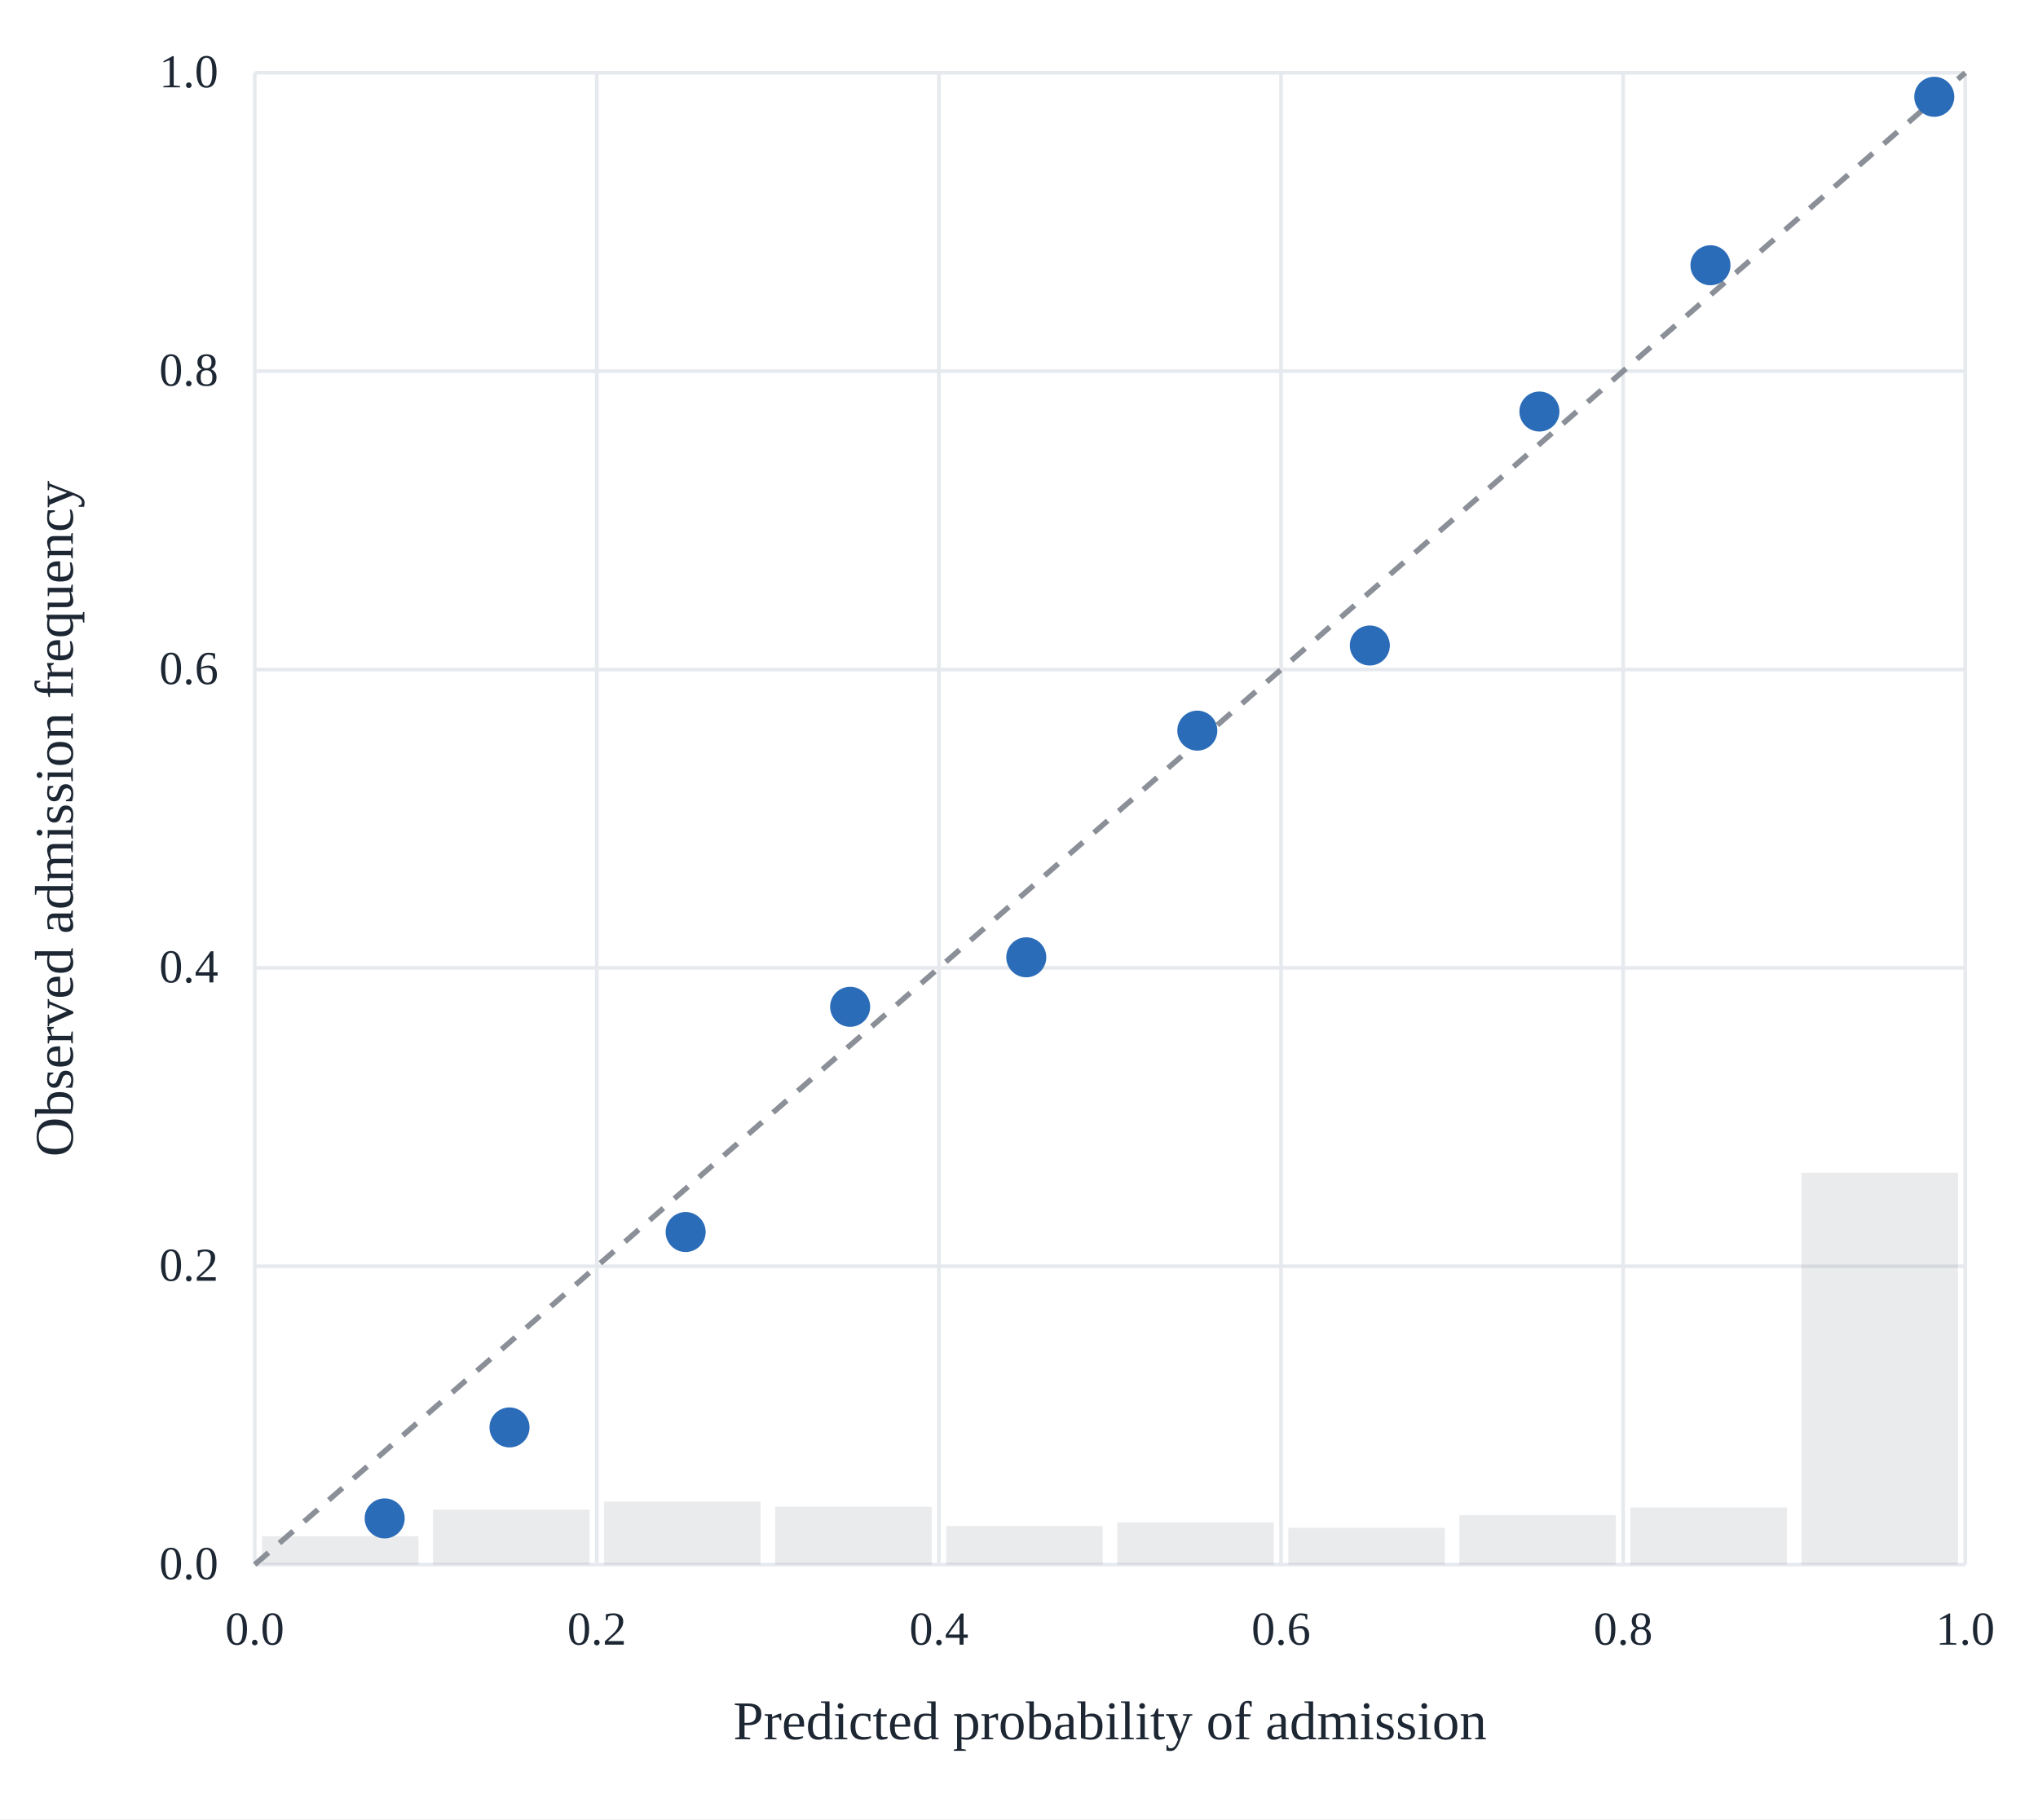
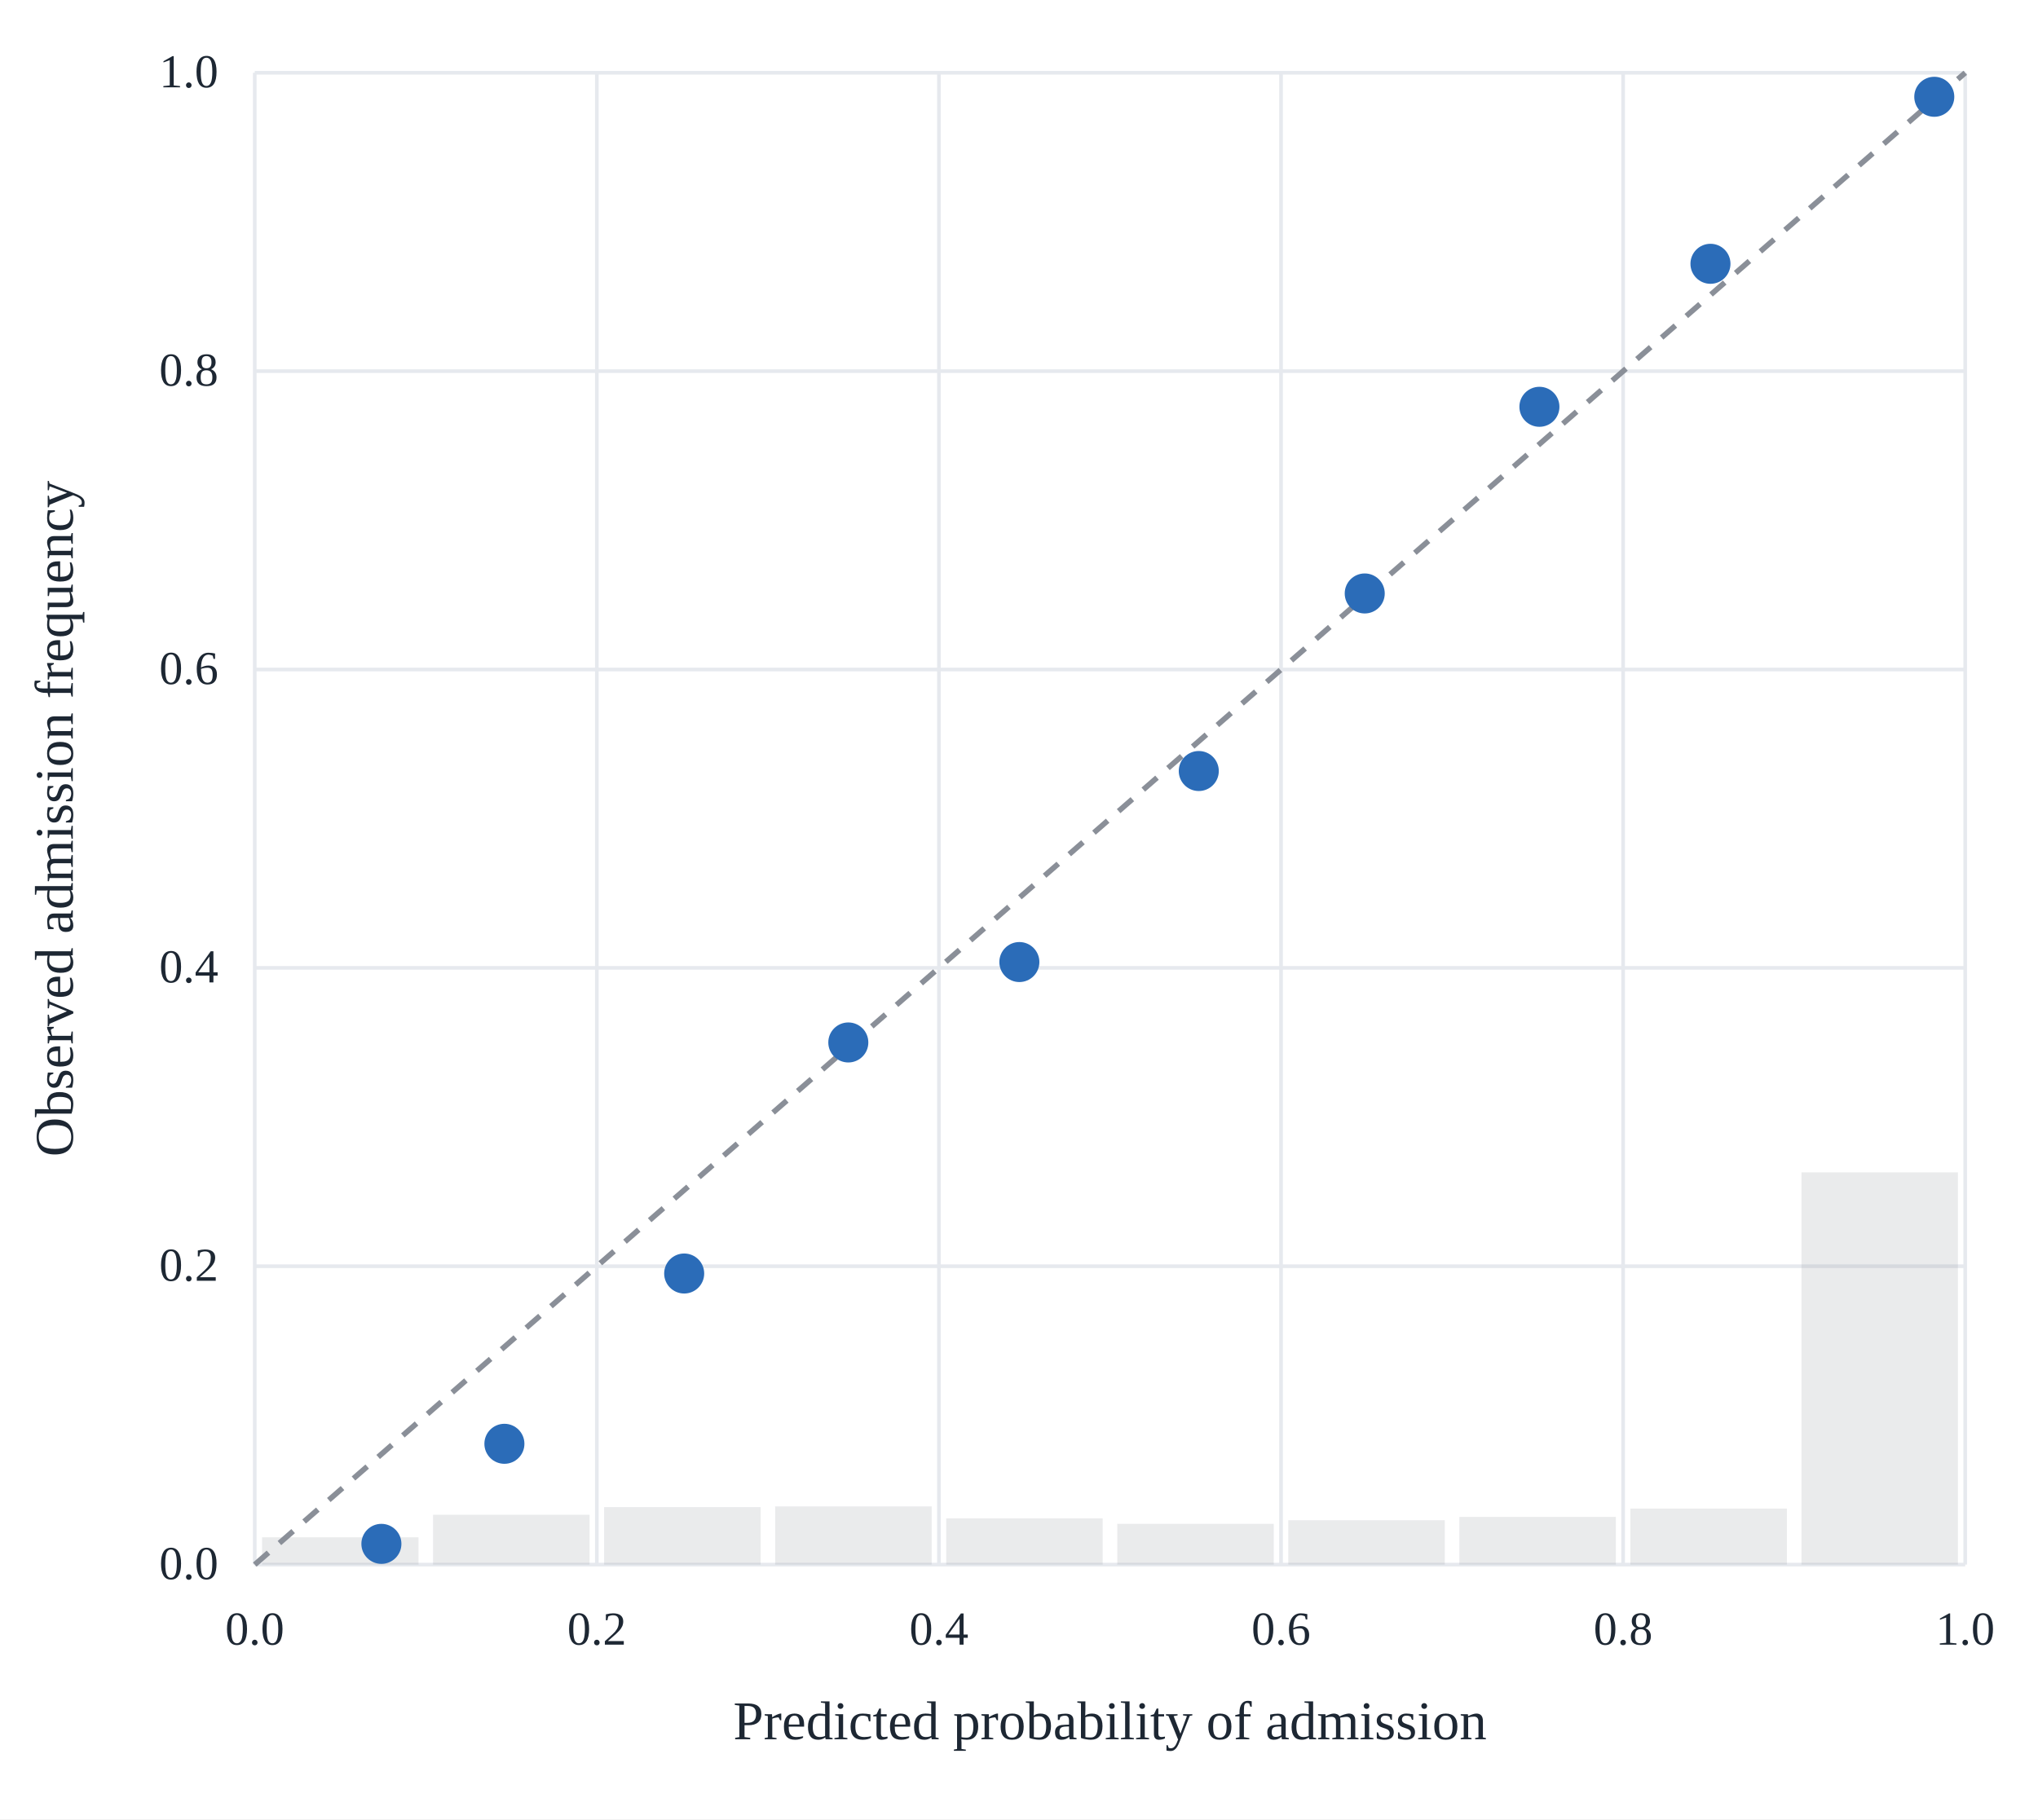
<svg xmlns="http://www.w3.org/2000/svg" viewBox="0 0 560 500" role="img" aria-label="Reliability diagram of the held-out admission probability">
  <rect width="560" height="500" fill="white" />
  <line x1="70.0" y1="430.0" x2="70.0" y2="20.0" stroke="#e6e9ee" stroke-width="1" />
  <line x1="70.0" y1="430.0" x2="540.0" y2="430.0" stroke="#e6e9ee" stroke-width="1" />
  <text x="70.0" y="452" font-family="Georgia, &quot;Times New Roman&quot;, serif" font-size="13" fill="#1d2733" text-anchor="middle">0.0</text>
  <text x="60" y="434.0" font-family="Georgia, &quot;Times New Roman&quot;, serif" font-size="13" fill="#1d2733" text-anchor="end">0.0</text>
  <line x1="164.0" y1="430.0" x2="164.0" y2="20.0" stroke="#e6e9ee" stroke-width="1" />
  <line x1="70.0" y1="348.0" x2="540.0" y2="348.0" stroke="#e6e9ee" stroke-width="1" />
  <text x="164.0" y="452" font-family="Georgia, &quot;Times New Roman&quot;, serif" font-size="13" fill="#1d2733" text-anchor="middle">0.2</text>
  <text x="60" y="352.0" font-family="Georgia, &quot;Times New Roman&quot;, serif" font-size="13" fill="#1d2733" text-anchor="end">0.2</text>
  <line x1="258.0" y1="430.0" x2="258.0" y2="20.0" stroke="#e6e9ee" stroke-width="1" />
  <line x1="70.0" y1="266.0" x2="540.0" y2="266.0" stroke="#e6e9ee" stroke-width="1" />
  <text x="258.0" y="452" font-family="Georgia, &quot;Times New Roman&quot;, serif" font-size="13" fill="#1d2733" text-anchor="middle">0.4</text>
  <text x="60" y="270.0" font-family="Georgia, &quot;Times New Roman&quot;, serif" font-size="13" fill="#1d2733" text-anchor="end">0.4</text>
  <line x1="352.0" y1="430.0" x2="352.0" y2="20.0" stroke="#e6e9ee" stroke-width="1" />
  <line x1="70.0" y1="184.0" x2="540.0" y2="184.0" stroke="#e6e9ee" stroke-width="1" />
  <text x="352.0" y="452" font-family="Georgia, &quot;Times New Roman&quot;, serif" font-size="13" fill="#1d2733" text-anchor="middle">0.6</text>
  <text x="60" y="188.0" font-family="Georgia, &quot;Times New Roman&quot;, serif" font-size="13" fill="#1d2733" text-anchor="end">0.6</text>
  <line x1="446.0" y1="430.0" x2="446.0" y2="20.0" stroke="#e6e9ee" stroke-width="1" />
  <line x1="70.0" y1="102.0" x2="540.0" y2="102.0" stroke="#e6e9ee" stroke-width="1" />
  <text x="446.0" y="452" font-family="Georgia, &quot;Times New Roman&quot;, serif" font-size="13" fill="#1d2733" text-anchor="middle">0.8</text>
  <text x="60" y="106.0" font-family="Georgia, &quot;Times New Roman&quot;, serif" font-size="13" fill="#1d2733" text-anchor="end">0.8</text>
  <line x1="540.0" y1="430.0" x2="540.0" y2="20.0" stroke="#e6e9ee" stroke-width="1" />
  <line x1="70.0" y1="20.0" x2="540.0" y2="20.0" stroke="#e6e9ee" stroke-width="1" />
  <text x="540.0" y="452" font-family="Georgia, &quot;Times New Roman&quot;, serif" font-size="13" fill="#1d2733" text-anchor="middle">1.0</text>
  <text x="60" y="24.0" font-family="Georgia, &quot;Times New Roman&quot;, serif" font-size="13" fill="#1d2733" text-anchor="end">1.0</text>
-   <rect x="72.0" y="422.2" width="43.0" height="7.8" fill="#8a8f98" opacity="0.18" />
-   <rect x="119.0" y="414.9" width="43.0" height="15.1" fill="#8a8f98" opacity="0.18" />
-   <rect x="166.0" y="412.7" width="43.0" height="17.3" fill="#8a8f98" opacity="0.18" />
-   <rect x="213.0" y="414.1" width="43.0" height="15.9" fill="#8a8f98" opacity="0.18" />
-   <rect x="260.0" y="419.4" width="43.0" height="10.6" fill="#8a8f98" opacity="0.18" />
-   <rect x="307.0" y="418.4" width="43.0" height="11.6" fill="#8a8f98" opacity="0.18" />
-   <rect x="354.0" y="419.9" width="43.0" height="10.1" fill="#8a8f98" opacity="0.18" />
-   <rect x="401.0" y="416.4" width="43.0" height="13.6" fill="#8a8f98" opacity="0.18" />
-   <rect x="448.0" y="414.3" width="43.0" height="15.7" fill="#8a8f98" opacity="0.18" />
-   <rect x="495.0" y="322.3" width="43.0" height="107.7" fill="#8a8f98" opacity="0.18" />
+   <rect x="72.0" y="422.5" width="43.0" height="7.5" fill="#8a8f98" opacity="0.18" />
+   <rect x="119.0" y="416.3" width="43.0" height="13.7" fill="#8a8f98" opacity="0.18" />
+   <rect x="166.0" y="414.2" width="43.0" height="15.8" fill="#8a8f98" opacity="0.18" />
+   <rect x="213.0" y="414.0" width="43.0" height="16.0" fill="#8a8f98" opacity="0.18" />
+   <rect x="260.0" y="417.3" width="43.0" height="12.7" fill="#8a8f98" opacity="0.18" />
+   <rect x="307.0" y="418.8" width="43.0" height="11.2" fill="#8a8f98" opacity="0.18" />
+   <rect x="354.0" y="417.8" width="43.0" height="12.2" fill="#8a8f98" opacity="0.18" />
+   <rect x="401.0" y="416.9" width="43.0" height="13.1" fill="#8a8f98" opacity="0.18" />
+   <rect x="448.0" y="414.6" width="43.0" height="15.4" fill="#8a8f98" opacity="0.18" />
+   <rect x="495.0" y="322.2" width="43.0" height="107.8" fill="#8a8f98" opacity="0.18" />
  <line x1="70.0" y1="430.0" x2="540.0" y2="20.0" stroke="#8a8f98" stroke-width="1.5" stroke-dasharray="5 4" />
-   <circle cx="105.7" cy="417.3" r="5.5" fill="#2b6cb8" />
-   <circle cx="140.0" cy="392.3" r="5.5" fill="#2b6cb8" />
-   <circle cx="188.4" cy="338.6" r="5.5" fill="#2b6cb8" />
-   <circle cx="233.6" cy="276.7" r="5.5" fill="#2b6cb8" />
-   <circle cx="282.0" cy="263.1" r="5.5" fill="#2b6cb8" />
-   <circle cx="329.0" cy="200.8" r="5.5" fill="#2b6cb8" />
-   <circle cx="376.4" cy="177.4" r="5.5" fill="#2b6cb8" />
-   <circle cx="423.0" cy="113.1" r="5.5" fill="#2b6cb8" />
-   <circle cx="470.0" cy="72.9" r="5.5" fill="#2b6cb8" />
+   <circle cx="104.8" cy="424.3" r="5.5" fill="#2b6cb8" />
+   <circle cx="138.6" cy="396.8" r="5.5" fill="#2b6cb8" />
+   <circle cx="188.0" cy="350.0" r="5.5" fill="#2b6cb8" />
+   <circle cx="233.1" cy="286.5" r="5.5" fill="#2b6cb8" />
+   <circle cx="280.1" cy="264.4" r="5.5" fill="#2b6cb8" />
+   <circle cx="329.4" cy="211.9" r="5.5" fill="#2b6cb8" />
+   <circle cx="375.0" cy="163.1" r="5.5" fill="#2b6cb8" />
+   <circle cx="423.0" cy="111.8" r="5.5" fill="#2b6cb8" />
+   <circle cx="470.0" cy="72.5" r="5.5" fill="#2b6cb8" />
  <circle cx="531.5" cy="26.6" r="5.5" fill="#2b6cb8" />
  <text x="305.0" y="478" font-family="Georgia, &quot;Times New Roman&quot;, serif" font-size="15" fill="#1d2733" text-anchor="middle">Predicted probability of admission</text>
  <text x="20" y="225.0" font-family="Georgia, &quot;Times New Roman&quot;, serif" font-size="15" fill="#1d2733" text-anchor="middle" transform="rotate(-90 20 225.0)">Observed admission frequency</text>
</svg>
